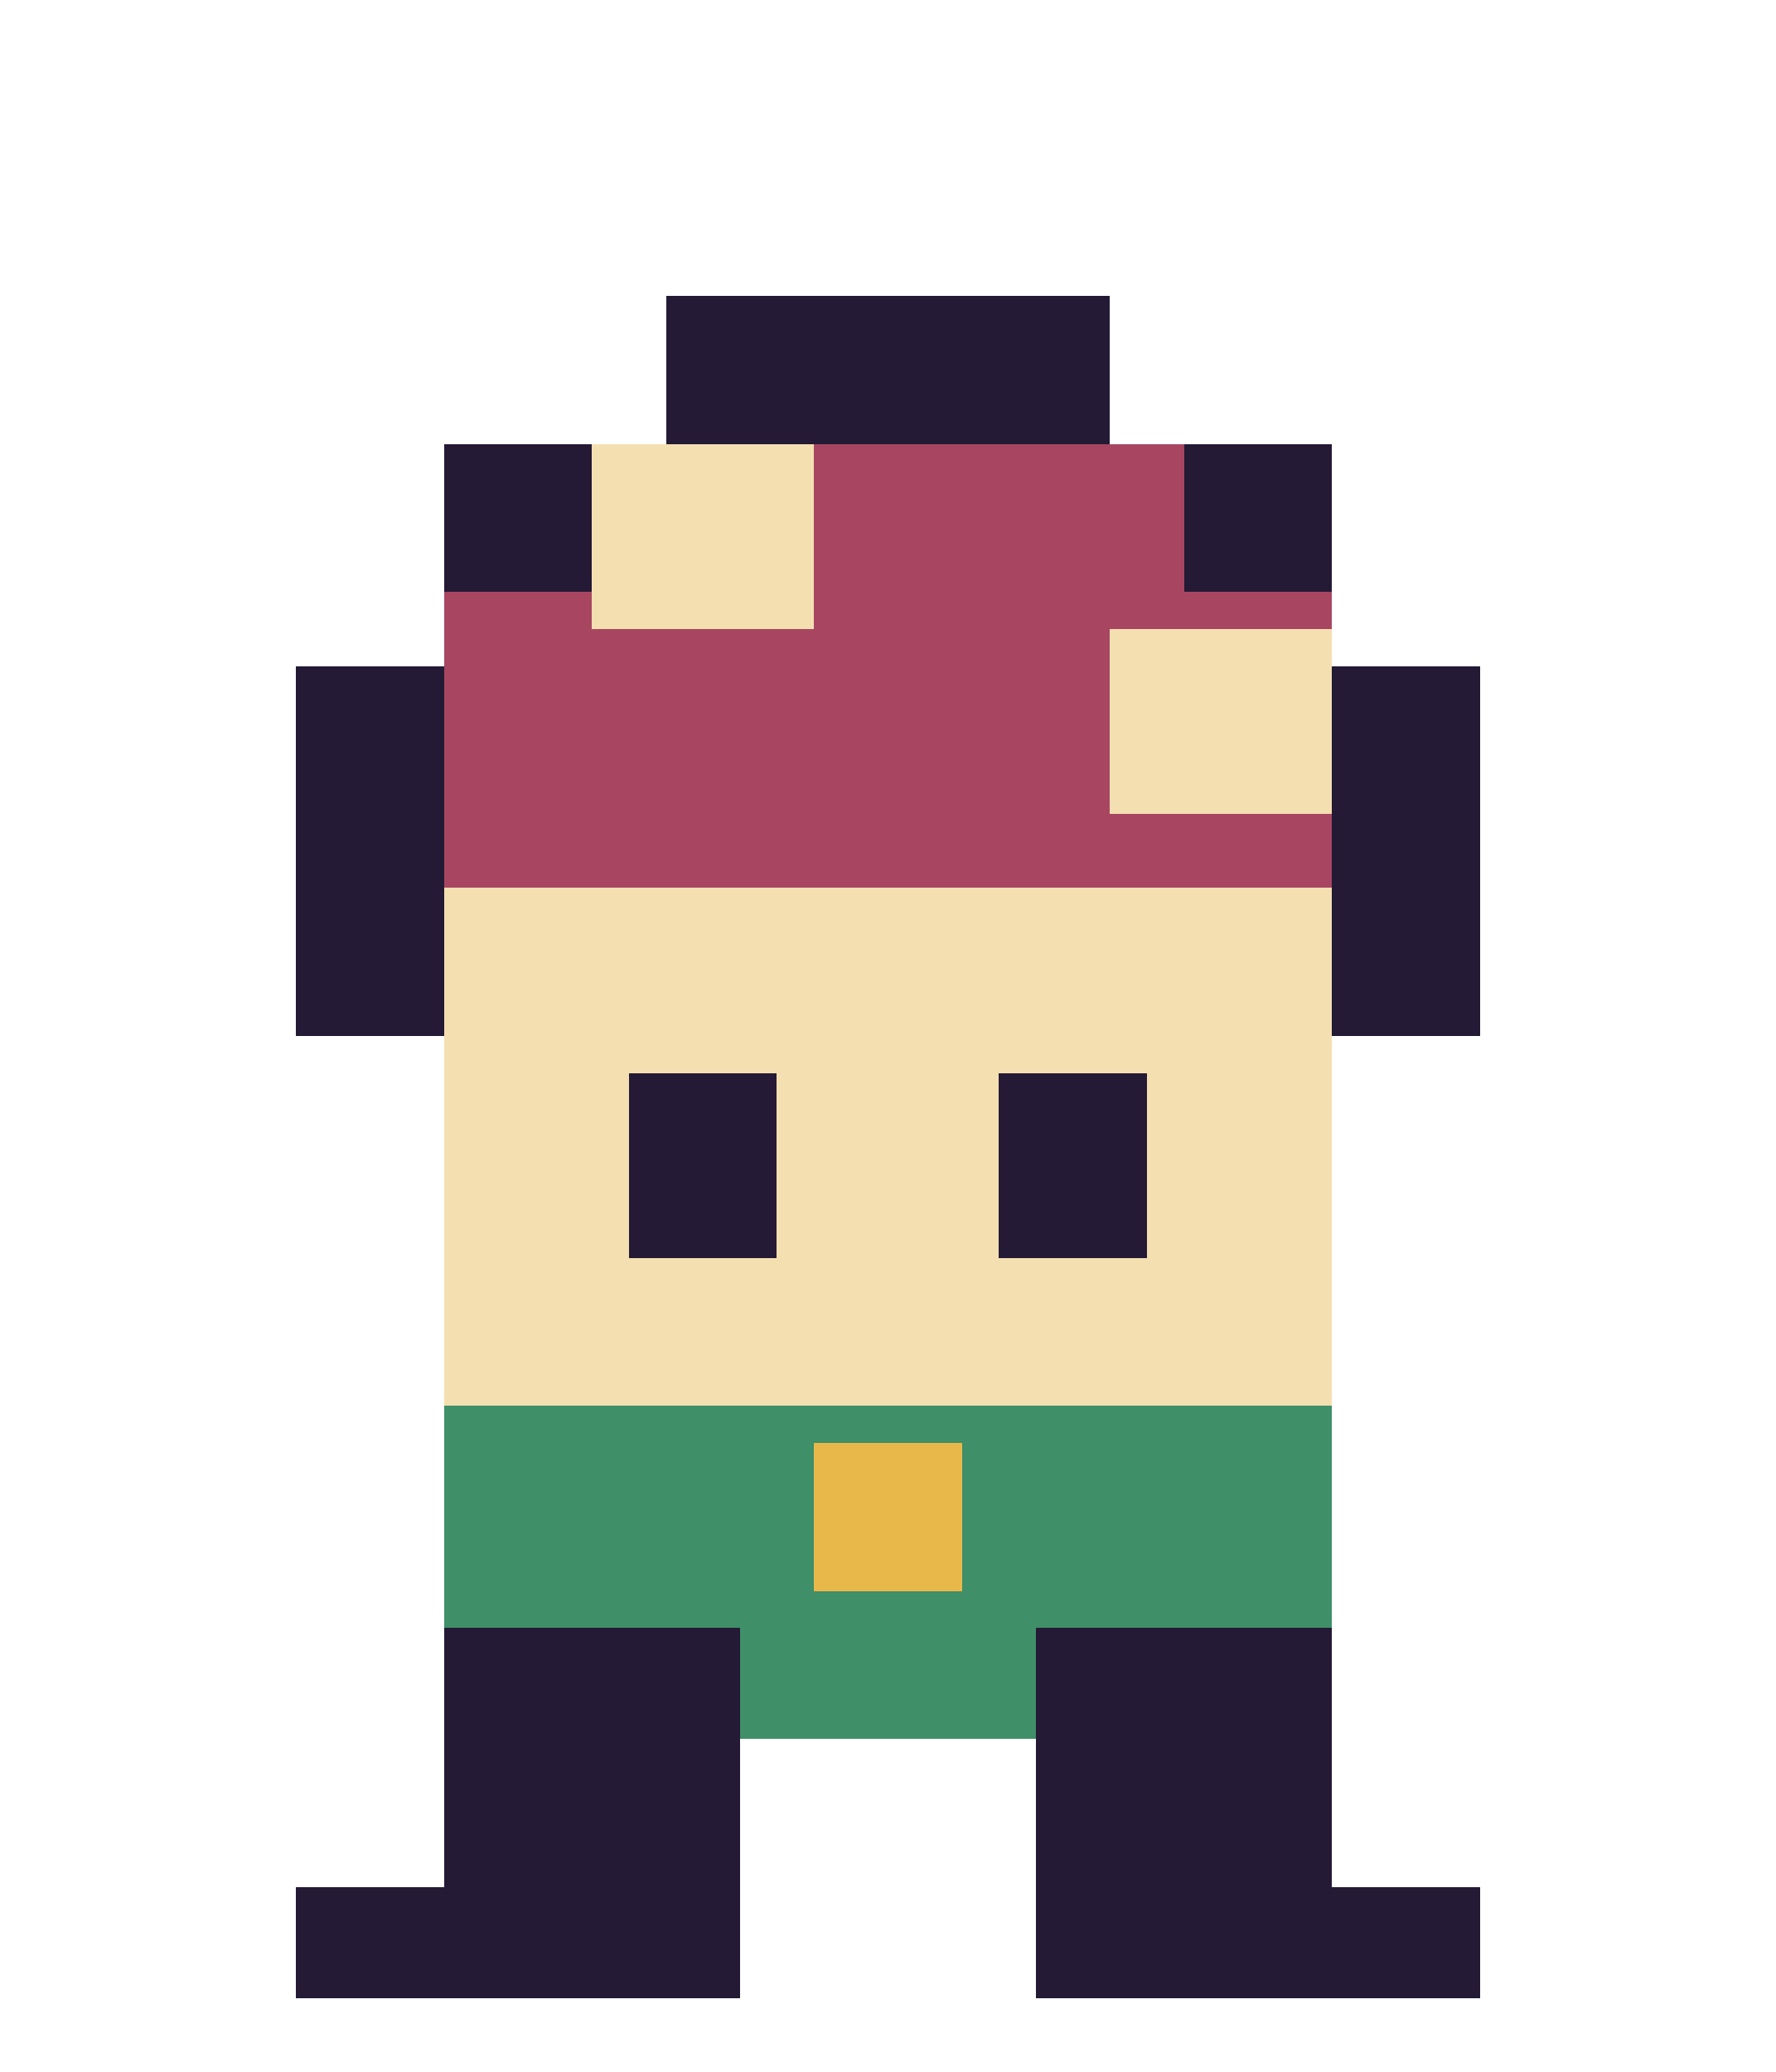
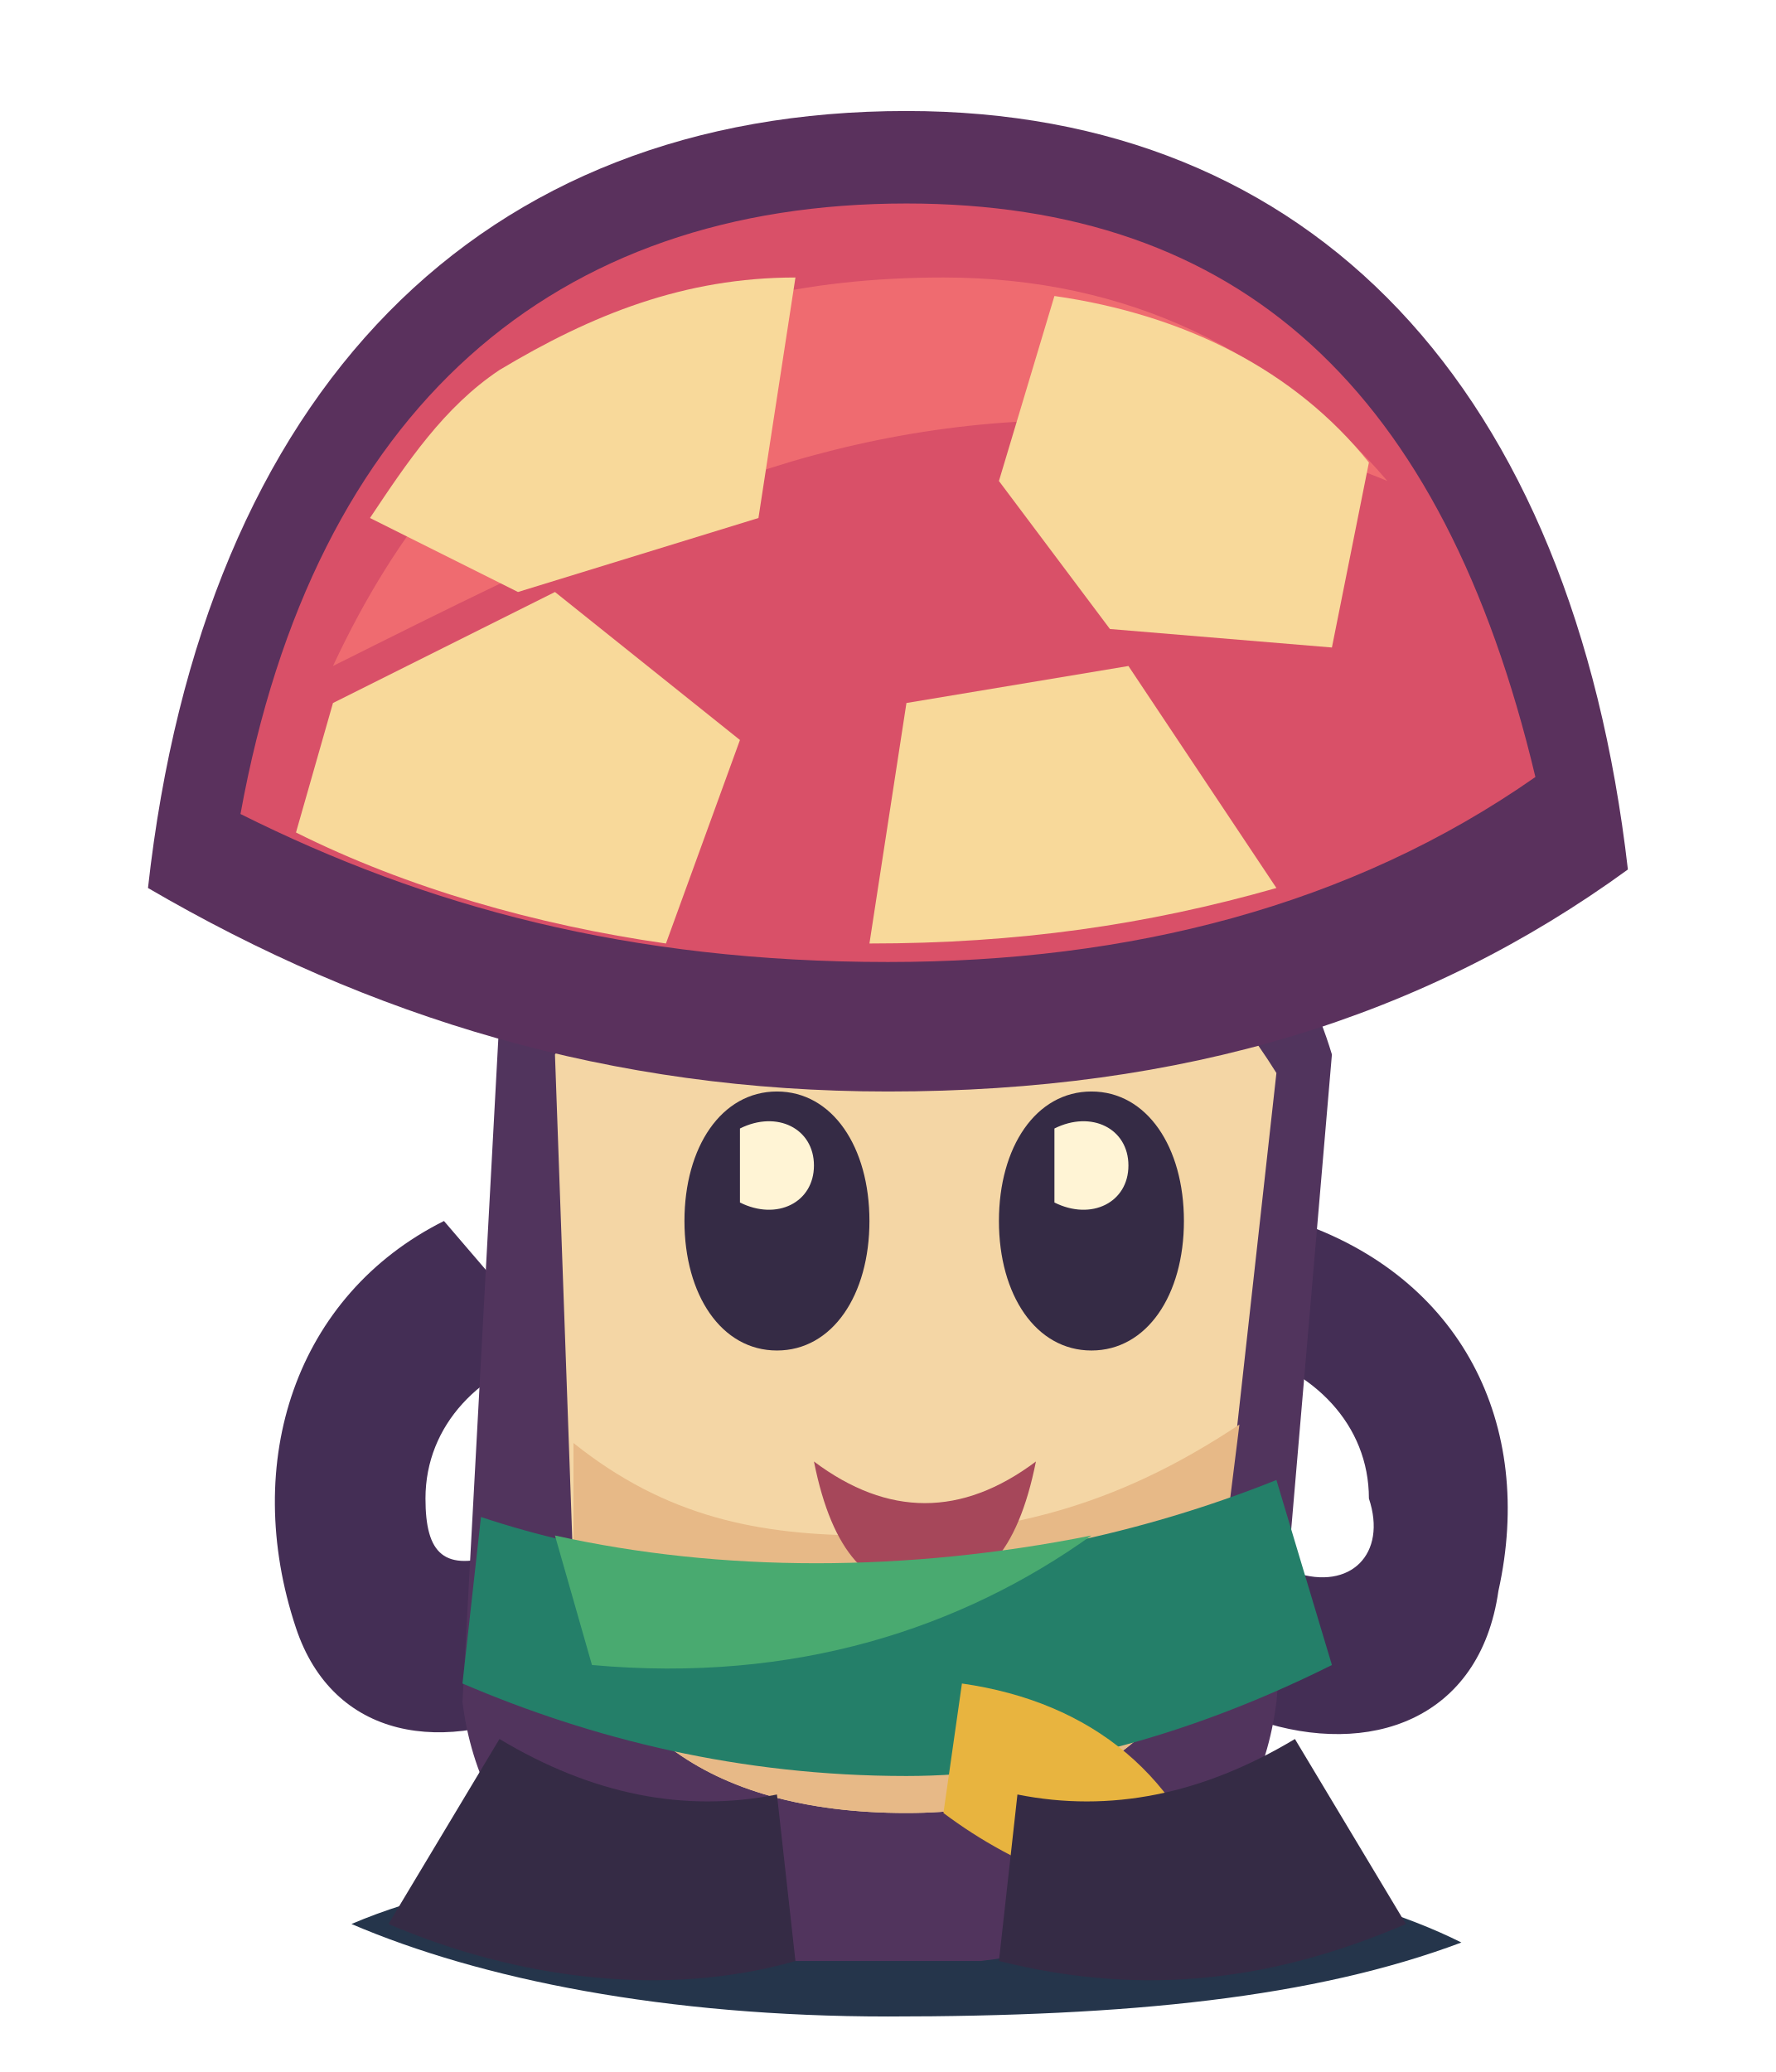
- <svg xmlns="http://www.w3.org/2000/svg" viewBox="0 0 48 56" role="img" aria-labelledby="title desc" shape-rendering="crispEdges">
-   <path fill="#241a35" d="M12 48h8v6H8v-3h4zm16 0h8v3h4v3H28zM8 18h4v-6h6V8h12v4h6v6h4v10h-4v20h-8v-4h-8v4h-8V28H8z" />
-   <path fill="#a84662" d="M12 16h4v-4h16v4h4v8H12z" />
-   <path fill="#f4dfb1" d="M16 12h6v5h-6zm14 5h6v5h-6zM12 24h24v17h-4v3H16v-3h-4z" />
-   <path fill="#241a35" d="M17 29h4v5h-4zm10 0h4v5h-4zm-6 9h6v3h-6z" />
-   <path fill="#3f8f68" d="M12 38h24v6h-8v3h-8v-3h-8z" />
-   <path fill="#e8b94a" d="M22 39h4v4h-4z" />
+ <svg xmlns="http://www.w3.org/2000/svg" viewBox="0 0 96 112" role="img" aria-labelledby="title desc">
+   <path fill="#25354b" d="M19 104c7-3 18-4 29-4 15 0 25 2 31 5-8 3-18 4-31 4-12 0-22-2-29-5z" />
+   <path fill="#442e55" d="M24 66c-8 4-11 13-8 22 2 6 8 7 14 4l-3-8c-3 1-4 0-4-3 0-4 3-7 7-8zm46 0c9 3 13 11 11 20-1 7-7 9-13 7l2-8c3 1 5-1 4-4 0-4-3-7-7-8z" />
+   <path fill="#51345d" d="M27 55c5-9 13-14 22-14 11 0 20 6 23 16l-3 35c-1 8-7 13-16 14H41c-9-1-15-6-16-14z" />
+   <path fill="#f4d6a5" d="M30 57c5-7 11-10 19-10 9 0 15 3 20 11l-3 27c-1 8-7 13-17 13-11 0-17-5-18-13z" />
+   <path fill="#e7b987" d="M31 78c5 4 10 5 16 5 8 0 14-2 20-6l-1 8c-1 8-7 13-17 13-11 0-17-5-18-13z" />
+   <path fill="#5a315d" d="M8 48C11 21 26 6 49 6c22 0 36 15 39 41-11 8-24 12-40 12-15 0-28-4-40-11z" />
+   <path fill="#d95068" d="M13 44C17 22 30 11 49 11c18 0 29 10 34 31-10 7-22 10-35 10-14 0-25-3-35-8z" />
+   <path fill="#ef6b70" d="M18 36c7-15 18-21 33-21 10 0 18 4 24 11-12-5-26-4-38 1-7 3-13 6-19 9z" />
+   <path fill="#f8d99a" d="M27 20c5-3 10-5 16-5l-2 13-13 4-8-4c2-3 4-6 7-8zm30-4c7 1 13 4 17 9l-2 10-12-1-6-8zM18 38l12-6 10 8-4 11c-7-1-14-3-20-6zM49 38l12-2 8 12c-7 2-14 3-22 3z" />
+   <path fill="#352b45" d="M37 66c0-4 2-7 5-7s5 3 5 7-2 7-5 7-5-3-5-7zm17 0c0-4 2-7 5-7s5 3 5 7-2 7-5 7-5-3-5-7z" />
+   <path fill="#fff4d5" d="M40 61c2-1 4 0 4 2s-2 3-4 2zm17 0c2-1 4 0 4 2s-2 3-4 2z" />
+   <path fill="#a6475a" d="M44 79c4 3 8 3 12 0-1 5-3 7-6 7s-5-2-6-7z" />
+   <path fill="#247f69" d="M26 82c12 4 28 4 43-2l3 10c-8 4-16 6-23 6-9 0-17-2-24-5z" />
+   <path fill="#49aa70" d="M30 83c9 2 19 2 29 0-7 5-16 8-27 7z" />
+   <path fill="#e8b43f" d="M52 91c7 1 12 5 14 12-6 0-11-2-15-5z" />
+   <path fill="#352b45" d="M27 94c5 3 10 4 15 3l1 9c-7 2-15 1-22-2zm28 3c5 1 10 0 15-3l6 10c-7 3-14 4-22 2z" />
</svg>
